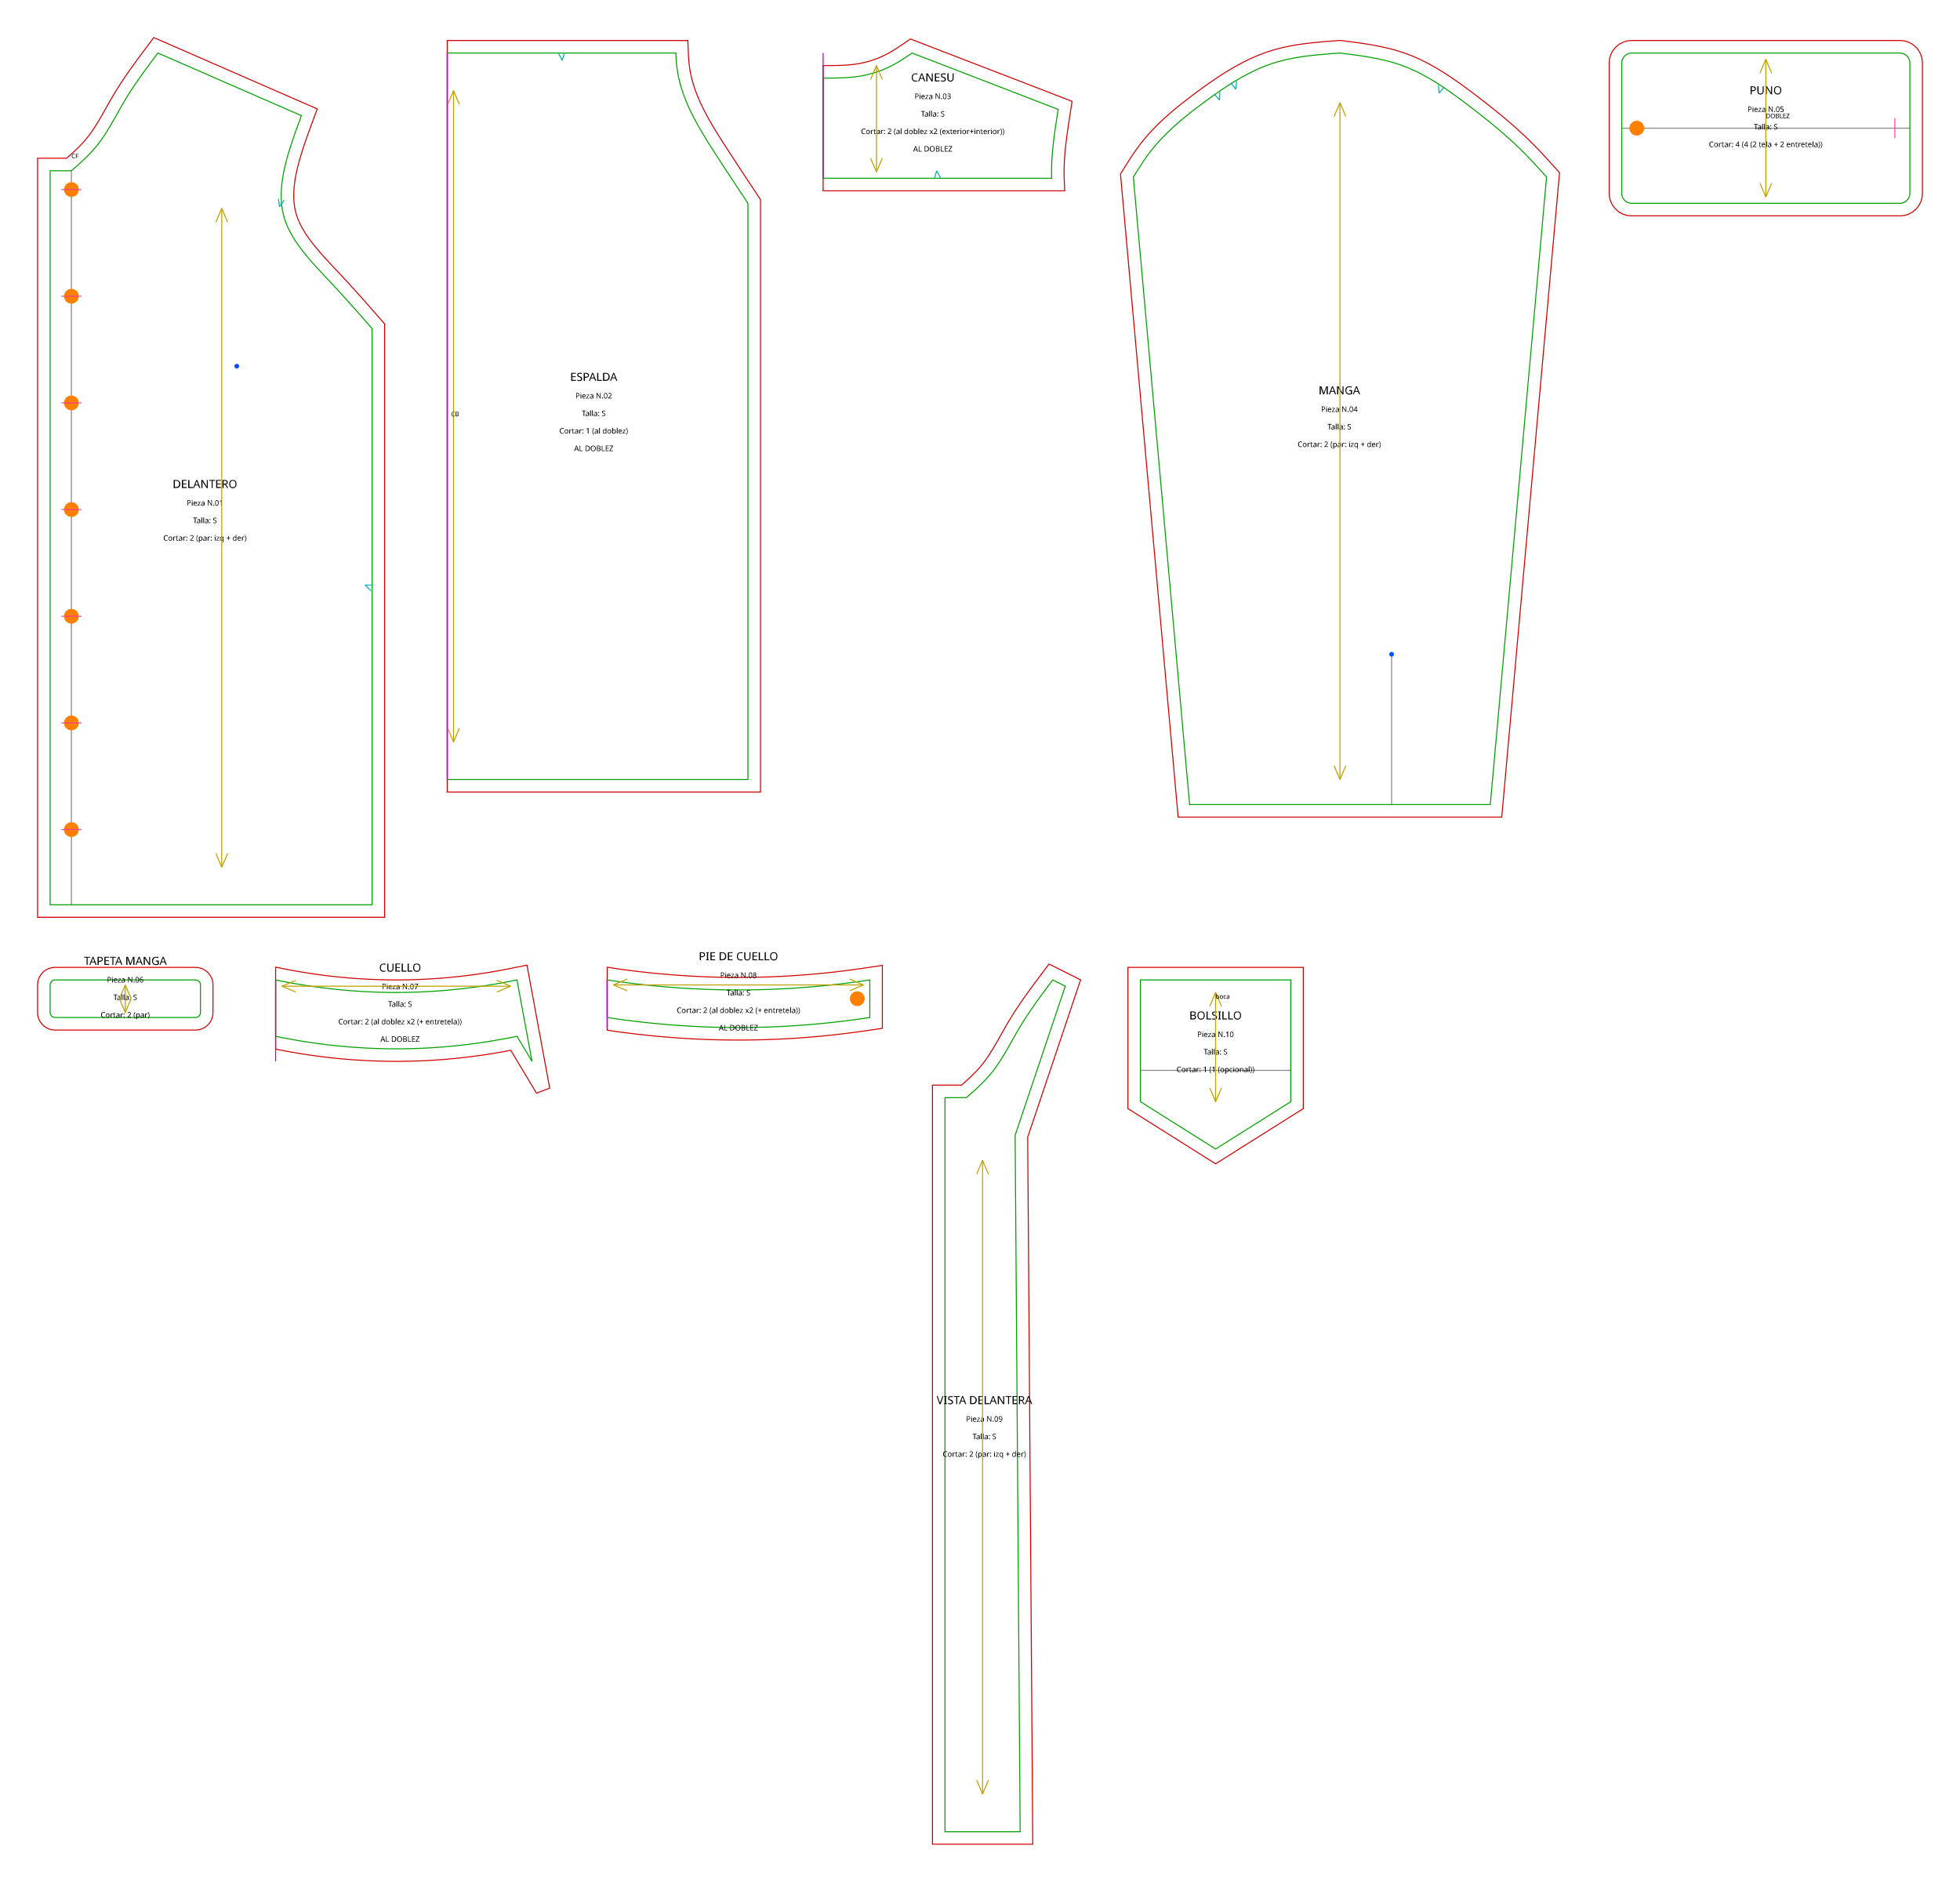
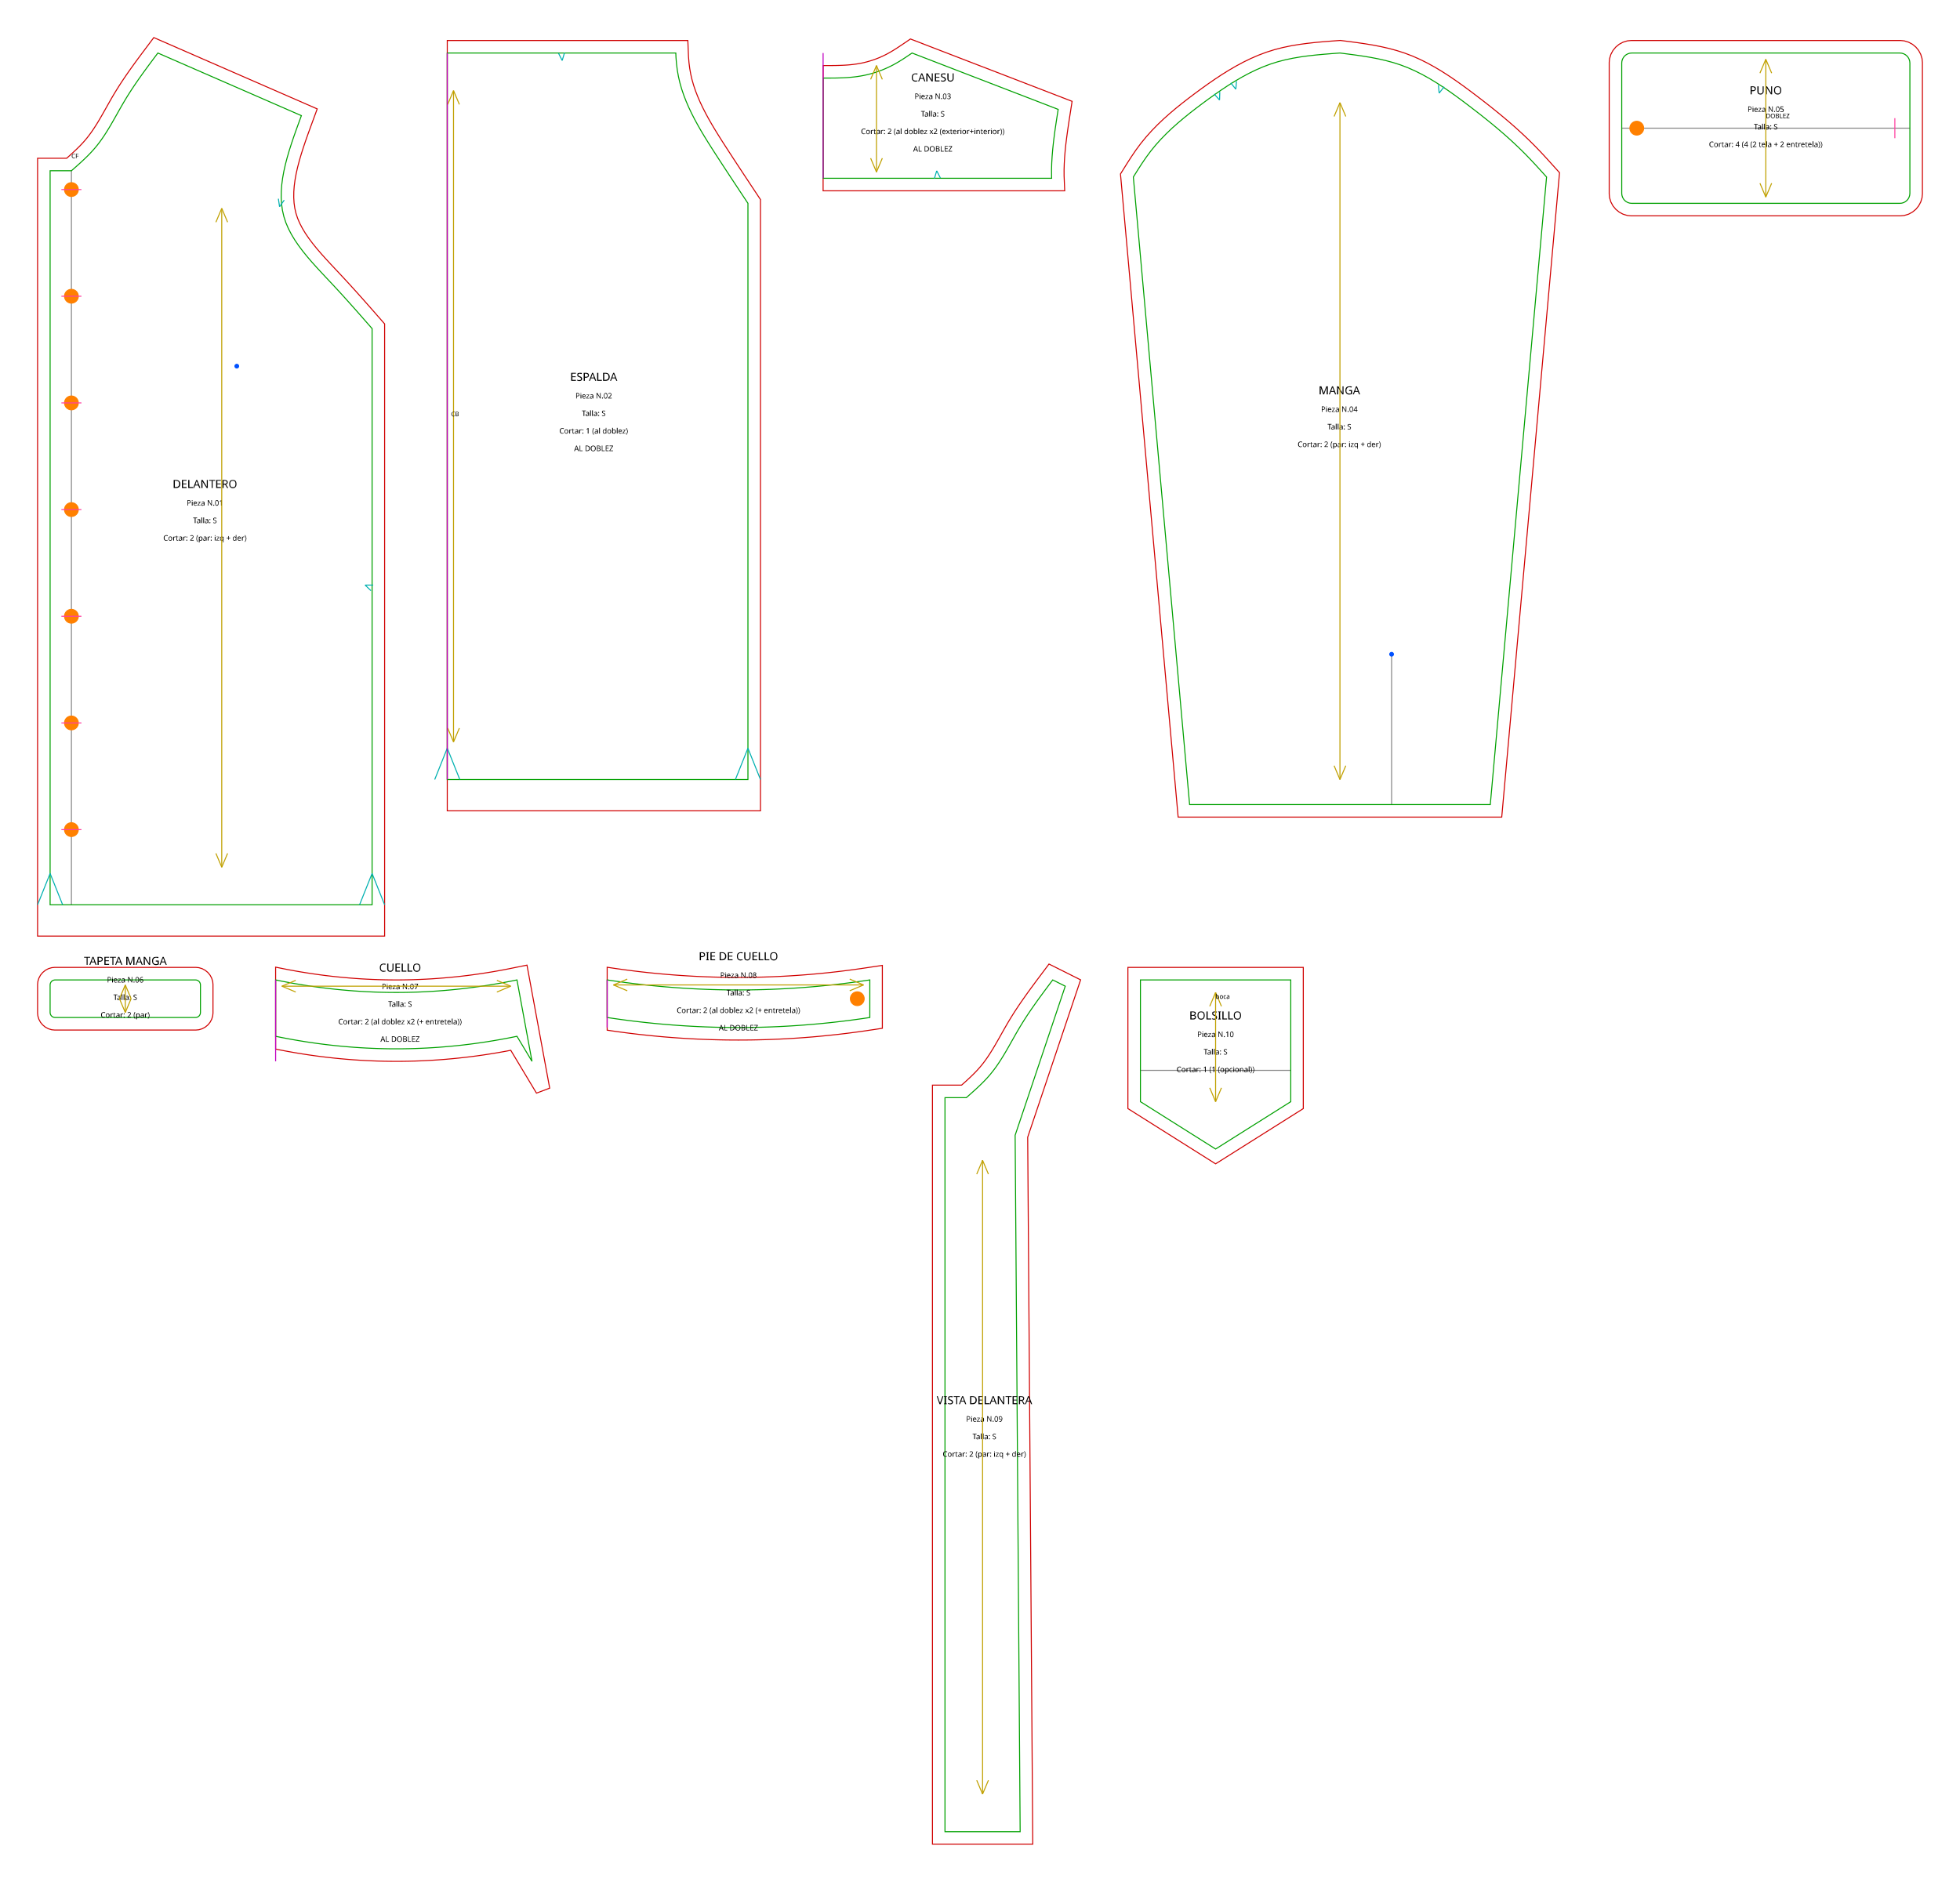
<svg xmlns="http://www.w3.org/2000/svg" baseProfile="full" height="150.233cm" version="1.1" viewBox="0 0 156.446 150.233" width="156.446cm">
  <defs />
  <g fill="none" id="CONSTRUCCION" stroke="#888888" stroke-width="0.08">
    <line x1="5.7" x2="5.7" y1="13.633" y2="72.233" />
    <line x1="111.077" x2="111.077" y1="64.233" y2="52.233" />
    <line x1="129.446" x2="152.446" y1="10.233" y2="10.233" />
    <line x1="91.028" x2="103.028" y1="85.453" y2="85.453" />
  </g>
  <g fill="none" id="CORTE" stroke="#d00000" stroke-width="0.08">
-     <polygon points="3.0,73.233 30.7,73.233 30.7,25.857 30.1,25.172 29.747,24.768 29.391,24.364 29.032,23.958 28.668,23.55 28.3,23.141 27.927,22.73 27.547,22.317 27.16,21.902 26.771,21.488 26.385,21.076 26.006,20.665 25.638,20.255 25.287,19.846 24.957,19.438 24.652,19.031 24.375,18.625 24.132,18.221 23.923,17.82 23.754,17.422 23.623,17.024 23.53,16.619 23.472,16.2 23.446,15.765 23.451,15.314 23.486,14.848 23.549,14.367 23.638,13.873 23.751,13.367 23.886,12.85 24.04,12.322 24.21,11.787 24.393,11.244 24.587,10.694 24.789,10.139 25.32,8.694 12.275,3.0 11.605,3.894 11.409,4.155 11.213,4.418 11.017,4.683 10.822,4.949 10.628,5.216 10.435,5.486 10.243,5.759 10.052,6.033 9.864,6.311 9.678,6.591 9.494,6.875 9.314,7.162 9.136,7.452 8.963,7.744 8.795,8.036 8.631,8.326 8.469,8.613 8.31,8.896 8.151,9.176 7.992,9.45 7.833,9.719 7.671,9.981 7.507,10.236 7.34,10.484 7.169,10.723 6.993,10.953 6.811,11.175 6.619,11.392 6.418,11.607 6.206,11.819 5.986,12.031 5.758,12.242 5.524,12.454 5.322,12.633 3.0,12.633 3.0,73.233" />
-     <polygon points="60.7,15.932 60.245,15.245 59.956,14.809 59.668,14.373 59.379,13.937 59.091,13.499 58.802,13.059 58.513,12.618 58.225,12.174 57.936,11.729 57.649,11.283 57.367,10.836 57.091,10.389 56.824,9.942 56.568,9.495 56.324,9.047 56.096,8.599 55.883,8.151 55.69,7.703 55.516,7.255 55.364,6.807 55.236,6.359 55.132,5.909 55.051,5.454 54.993,4.99 54.955,4.518 54.903,3.233 35.7,3.233 35.7,63.233 60.7,63.233 60.7,15.932" />
+     <polygon points="3.0,74.733 30.7,74.733 30.7,25.857 30.1,25.172 29.747,24.768 29.391,24.364 29.032,23.958 28.668,23.55 28.3,23.141 27.927,22.73 27.547,22.317 27.16,21.902 26.771,21.488 26.385,21.076 26.006,20.665 25.638,20.255 25.287,19.846 24.957,19.438 24.652,19.031 24.375,18.625 24.132,18.221 23.923,17.82 23.754,17.422 23.623,17.024 23.53,16.619 23.472,16.2 23.446,15.765 23.451,15.314 23.486,14.848 23.549,14.367 23.638,13.873 23.751,13.367 23.886,12.85 24.04,12.322 24.21,11.787 24.393,11.244 24.587,10.694 24.789,10.139 25.32,8.694 12.275,3.0 11.605,3.894 11.409,4.155 11.213,4.418 11.017,4.683 10.822,4.949 10.628,5.216 10.435,5.486 10.243,5.759 10.052,6.033 9.864,6.311 9.678,6.591 9.494,6.875 9.314,7.162 9.136,7.452 8.963,7.744 8.795,8.036 8.631,8.326 8.469,8.613 8.31,8.896 8.151,9.176 7.992,9.45 7.833,9.719 7.671,9.981 7.507,10.236 7.34,10.484 7.169,10.723 6.993,10.953 6.811,11.175 6.619,11.392 6.418,11.607 6.206,11.819 5.986,12.031 5.758,12.242 5.524,12.454 5.322,12.633 3.0,12.633 3.0,74.733" />
+     <polygon points="60.7,15.932 60.245,15.245 59.956,14.809 59.668,14.373 59.379,13.937 59.091,13.499 58.802,13.059 58.513,12.618 58.225,12.174 57.936,11.729 57.649,11.283 57.367,10.836 57.091,10.389 56.824,9.942 56.568,9.495 56.324,9.047 56.096,8.599 55.883,8.151 55.69,7.703 55.516,7.255 55.364,6.807 55.236,6.359 55.132,5.909 55.051,5.454 54.993,4.99 54.955,4.518 54.903,3.233 35.7,3.233 35.7,64.733 60.7,64.733 60.7,15.932" />
    <polygon points="84.935,14.038 84.934,13.55 84.949,13.055 84.978,12.553 85.02,12.045 85.073,11.531 85.137,11.011 85.208,10.486 85.285,9.957 85.366,9.424 85.574,8.09 72.671,3.112 72.032,3.546 71.829,3.682 71.629,3.814 71.431,3.942 71.234,4.063 71.038,4.178 70.842,4.287 70.644,4.389 70.443,4.486 70.239,4.577 70.033,4.662 69.824,4.741 69.613,4.814 69.4,4.88 69.186,4.94 68.971,4.994 68.755,5.041 68.538,5.082 68.318,5.116 68.094,5.145 67.868,5.169 67.639,5.189 67.406,5.204 67.171,5.215 66.933,5.223 66.692,5.229 66.448,5.232 66.202,5.233 65.953,5.233 65.7,5.233 65.7,15.233 84.983,15.233 84.935,14.038" />
    <polygon points="94.039,65.233 119.868,65.233 124.481,13.788 123.774,13.003 123.354,12.541 122.924,12.08 122.484,11.624 122.033,11.176 121.574,10.739 121.108,10.311 120.635,9.893 120.156,9.483 119.672,9.08 119.183,8.684 118.69,8.293 118.193,7.907 117.692,7.525 117.185,7.144 116.67,6.767 116.145,6.395 115.61,6.033 115.064,5.684 114.505,5.35 113.932,5.035 113.345,4.742 112.742,4.476 112.123,4.24 111.495,4.038 110.863,3.867 110.229,3.723 109.594,3.6 108.96,3.495 108.329,3.403 107.702,3.319 106.98,3.228 106.245,3.282 105.604,3.333 104.96,3.393 104.312,3.465 103.664,3.554 103.014,3.664 102.366,3.8 101.721,3.967 101.082,4.168 100.456,4.403 99.844,4.668 99.247,4.958 98.664,5.271 98.093,5.603 97.533,5.951 96.985,6.313 96.446,6.685 95.917,7.064 95.395,7.448 94.878,7.838 94.365,8.236 93.857,8.646 93.358,9.068 92.869,9.505 92.392,9.96 91.931,10.433 91.488,10.927 91.065,11.444 90.668,11.979 90.299,12.523 89.949,13.066 89.436,13.888 94.039,65.233" />
    <polygon points="128.446,15.482 128.476,15.785 128.578,16.124 128.745,16.436 128.97,16.709 129.243,16.934 129.555,17.101 129.894,17.203 130.197,17.233 151.695,17.233 151.998,17.203 152.336,17.101 152.648,16.934 152.922,16.709 153.146,16.436 153.313,16.124 153.416,15.785 153.446,15.482 153.446,4.984 153.416,4.681 153.313,4.342 153.146,4.03 152.922,3.757 152.648,3.532 152.336,3.366 151.998,3.263 151.695,3.233 130.197,3.233 129.894,3.263 129.555,3.366 129.243,3.532 128.97,3.757 128.745,4.03 128.578,4.342 128.476,4.681 128.446,4.984 128.446,15.482" />
    <polygon points="3.0,80.882 3.022,81.107 3.102,81.371 3.232,81.614 3.407,81.826 3.62,82.001 3.862,82.131 4.126,82.211 4.351,82.233 15.649,82.233 15.874,82.211 16.138,82.131 16.38,82.001 16.593,81.826 16.768,81.614 16.898,81.371 16.978,81.107 17.0,80.882 17.0,78.584 16.978,78.359 16.898,78.095 16.768,77.853 16.593,77.64 16.38,77.465 16.138,77.335 15.874,77.255 15.649,77.233 4.351,77.233 4.126,77.255 3.862,77.335 3.62,77.465 3.407,77.64 3.232,77.853 3.102,78.095 3.022,78.359 3.0,78.584 3.0,80.882" />
    <polygon points="22.78,83.906 23.271,83.995 23.763,84.08 24.254,84.159 24.746,84.233 25.237,84.302 25.729,84.365 26.221,84.424 26.713,84.478 27.205,84.526 27.696,84.57 28.188,84.608 28.68,84.641 29.172,84.669 29.664,84.692 30.156,84.71 30.648,84.723 31.14,84.731 31.632,84.733 32.124,84.731 32.616,84.723 33.108,84.71 33.6,84.692 34.092,84.669 34.584,84.641 35.076,84.608 35.568,84.57 36.059,84.526 36.551,84.478 37.043,84.424 37.535,84.365 38.027,84.302 38.518,84.233 39.01,84.159 39.502,84.08 39.993,83.995 40.485,83.906 40.769,83.851 42.821,87.271 43.876,86.872 42.063,77.051 40.589,77.349 40.117,77.44 39.645,77.526 39.174,77.607 38.702,77.682 38.231,77.753 37.759,77.82 37.288,77.881 36.816,77.937 36.345,77.988 35.873,78.035 35.402,78.076 34.931,78.113 34.459,78.145 33.988,78.172 33.517,78.194 33.046,78.211 32.574,78.223 32.103,78.231 31.632,78.233 31.161,78.231 30.69,78.223 30.218,78.211 29.747,78.194 29.276,78.172 28.805,78.145 28.333,78.113 27.862,78.076 27.391,78.035 26.919,77.988 26.448,77.937 25.976,77.881 25.505,77.82 25.033,77.753 24.562,77.682 24.09,77.607 23.619,77.526 23.147,77.44 22.675,77.349 22.0,77.213 22.0,83.753 22.288,83.812 22.78,83.906" />
    <polygon points="49.376,82.376 49.908,82.447 50.439,82.514 50.971,82.577 51.502,82.635 52.034,82.69 52.566,82.741 53.097,82.788 53.629,82.83 54.161,82.869 54.692,82.903 55.224,82.934 55.756,82.96 56.287,82.982 56.819,83.001 57.351,83.015 57.883,83.025 58.414,83.031 58.946,83.033 59.478,83.031 60.01,83.025 60.541,83.015 61.073,83.001 61.605,82.982 62.136,82.96 62.668,82.934 63.2,82.903 63.732,82.869 64.263,82.83 64.795,82.788 65.327,82.741 65.858,82.69 66.39,82.635 66.921,82.577 67.453,82.514 67.985,82.447 68.516,82.376 69.048,82.301 70.428,82.095 70.428,77.073 68.761,77.321 68.244,77.394 67.727,77.463 67.211,77.528 66.694,77.59 66.177,77.647 65.661,77.7 65.144,77.749 64.628,77.795 64.111,77.836 63.595,77.873 63.078,77.907 62.561,77.936 62.045,77.962 61.528,77.984 61.012,78.002 60.496,78.015 59.979,78.025 59.463,78.031 58.946,78.033 58.43,78.031 57.913,78.025 57.397,78.015 56.88,78.002 56.364,77.984 55.847,77.962 55.331,77.936 54.814,77.907 54.298,77.873 53.781,77.836 53.265,77.795 52.748,77.749 52.232,77.7 51.715,77.647 51.198,77.59 50.682,77.528 50.165,77.463 49.648,77.394 49.132,77.321 48.464,77.222 48.464,82.244 48.845,82.301 49.376,82.376" />
    <polygon points="74.428,147.233 82.435,147.233 82.029,90.793 86.253,78.227 83.729,76.965 83.033,77.894 82.837,78.155 82.641,78.418 82.446,78.683 82.25,78.949 82.056,79.216 81.863,79.486 81.671,79.759 81.481,80.033 81.292,80.311 81.106,80.591 80.922,80.875 80.742,81.162 80.564,81.452 80.391,81.744 80.223,82.036 80.059,82.326 79.897,82.613 79.738,82.896 79.579,83.176 79.42,83.45 79.261,83.719 79.099,83.981 78.936,84.236 78.768,84.484 78.597,84.723 78.421,84.953 78.239,85.175 78.048,85.392 77.846,85.607 77.634,85.819 77.414,86.031 77.187,86.242 76.952,86.454 76.751,86.633 74.428,86.633 74.428,147.233" />
    <polygon points="90.028,88.505 97.028,92.915 104.028,88.505 104.028,77.233 90.028,77.233 90.028,88.505" />
  </g>
  <g fill="none" id="COSTURA" stroke="#00a000" stroke-width="0.08">
    <polygon points="4.0,13.633 5.7,13.633 5.946,13.417 6.191,13.199 6.434,12.98 6.673,12.758 6.908,12.532 7.137,12.302 7.358,12.066 7.572,11.824 7.777,11.574 7.973,11.318 8.161,11.055 8.343,10.786 8.518,10.513 8.688,10.236 8.855,9.956 9.018,9.673 9.18,9.388 9.341,9.103 9.501,8.818 9.663,8.533 9.827,8.249 9.993,7.968 10.163,7.689 10.337,7.413 10.514,7.139 10.694,6.868 10.877,6.599 11.062,6.331 11.25,6.066 11.439,5.801 11.63,5.538 11.822,5.276 12.016,5.014 12.21,4.754 12.405,4.493 12.6,4.233 24.056,9.233 23.85,9.795 23.646,10.357 23.448,10.917 23.26,11.475 23.083,12.031 22.922,12.583 22.779,13.131 22.657,13.675 22.56,14.213 22.49,14.745 22.451,15.271 22.445,15.789 22.476,16.299 22.546,16.8 22.659,17.292 22.817,17.775 23.018,18.247 23.259,18.71 23.533,19.165 23.838,19.612 24.168,20.053 24.519,20.486 24.886,20.915 25.266,21.338 25.652,21.757 26.042,22.173 26.43,22.585 26.813,22.996 27.189,23.405 27.559,23.812 27.923,24.217 28.284,24.622 28.641,25.025 28.995,25.428 29.348,25.831 29.7,26.233 29.7,72.233 4.0,72.233" />
    <polygon points="35.7,4.233 53.942,4.233 53.956,4.578 53.998,5.093 54.062,5.603 54.152,6.109 54.268,6.61 54.41,7.106 54.576,7.596 54.764,8.082 54.972,8.564 55.198,9.041 55.44,9.514 55.695,9.982 55.961,10.447 56.236,10.908 56.519,11.366 56.806,11.82 57.096,12.271 57.386,12.719 57.676,13.164 57.966,13.607 58.255,14.048 58.545,14.487 58.834,14.925 59.122,15.361 59.411,15.797 59.7,16.233 59.7,62.233 35.7,62.233" />
    <polygon points="65.7,6.233 65.952,6.233 66.205,6.233 66.457,6.232 66.709,6.229 66.961,6.223 67.212,6.214 67.463,6.202 67.713,6.186 67.963,6.165 68.212,6.139 68.46,6.106 68.707,6.067 68.954,6.021 69.199,5.968 69.443,5.907 69.685,5.839 69.926,5.764 70.164,5.681 70.4,5.592 70.633,5.496 70.864,5.393 71.091,5.284 71.314,5.169 71.534,5.047 71.75,4.92 71.964,4.788 72.175,4.653 72.384,4.514 72.592,4.374 72.8,4.233 84.462,8.733 84.378,9.272 84.296,9.81 84.217,10.347 84.145,10.884 84.08,11.419 84.024,11.952 83.98,12.483 83.949,13.011 83.934,13.537 83.936,14.059 83.942,14.233 65.7,14.233" />
    <polygon points="90.462,14.133 90.794,13.601 91.133,13.074 91.484,12.559 91.854,12.059 92.247,11.578 92.662,11.116 93.096,10.671 93.547,10.24 94.014,9.823 94.494,9.417 94.985,9.02 95.485,8.632 95.992,8.25 96.505,7.873 97.022,7.503 97.544,7.142 98.073,6.793 98.609,6.46 99.151,6.144 99.702,5.849 100.261,5.577 100.83,5.331 101.408,5.114 101.996,4.929 102.594,4.774 103.201,4.647 103.815,4.542 104.436,4.457 105.061,4.388 105.69,4.33 106.321,4.279 106.954,4.233 107.573,4.311 108.191,4.393 108.806,4.483 109.417,4.584 110.023,4.701 110.621,4.838 111.211,4.997 111.792,5.184 112.361,5.401 112.92,5.648 113.468,5.921 114.007,6.217 114.538,6.534 115.061,6.869 115.576,7.218 116.085,7.578 116.589,7.947 117.088,8.322 117.582,8.7 118.073,9.08 118.558,9.465 119.038,9.853 119.512,10.247 119.979,10.647 120.439,11.054 120.891,11.469 121.336,11.893 121.771,12.325 122.198,12.768 122.618,13.219 123.033,13.675 123.446,14.133 118.954,64.233 94.954,64.233" />
    <polygon points="129.446,5.033 129.461,4.877 129.507,4.727 129.581,4.589 129.68,4.467 129.801,4.368 129.94,4.294 130.09,4.248 130.246,4.233 151.646,4.233 151.802,4.248 151.952,4.294 152.09,4.368 152.211,4.467 152.311,4.589 152.385,4.727 152.43,4.877 152.446,5.033 152.446,15.433 152.43,15.589 152.385,15.739 152.311,15.878 152.211,15.999 152.09,16.098 151.952,16.172 151.802,16.218 151.646,16.233 130.246,16.233 130.09,16.218 129.94,16.172 129.801,16.098 129.68,15.999 129.581,15.878 129.507,15.739 129.461,15.589 129.446,15.433" />
    <polygon points="4.0,78.633 4.008,78.555 4.03,78.48 4.067,78.411 4.117,78.35 4.178,78.3 4.247,78.264 4.322,78.241 4.4,78.233 15.6,78.233 15.678,78.241 15.753,78.264 15.822,78.3 15.883,78.35 15.933,78.411 15.97,78.48 15.992,78.555 16.0,78.633 16.0,80.833 15.992,80.911 15.97,80.986 15.933,81.055 15.883,81.116 15.822,81.166 15.753,81.203 15.678,81.225 15.6,81.233 4.4,81.233 4.322,81.225 4.247,81.203 4.178,81.166 4.117,81.116 4.067,81.055 4.03,80.986 4.008,80.911 4.0,80.833" />
    <polygon points="22.0,78.233 22.482,78.331 22.963,78.423 23.445,78.511 23.926,78.593 24.408,78.671 24.89,78.743 25.371,78.811 25.853,78.873 26.334,78.931 26.816,78.983 27.298,79.031 27.779,79.073 28.261,79.111 28.742,79.143 29.224,79.171 29.706,79.193 30.187,79.211 30.669,79.223 31.15,79.231 31.632,79.233 32.114,79.231 32.595,79.223 33.077,79.211 33.558,79.193 34.04,79.171 34.522,79.143 35.003,79.111 35.485,79.073 35.966,79.031 36.448,78.983 36.93,78.931 37.411,78.873 37.893,78.811 38.374,78.743 38.856,78.671 39.338,78.593 39.819,78.511 40.301,78.423 40.782,78.331 41.264,78.233 42.464,84.733 41.264,82.733 40.782,82.831 40.301,82.923 39.819,83.011 39.338,83.093 38.856,83.171 38.374,83.243 37.893,83.311 37.411,83.373 36.93,83.431 36.448,83.483 35.966,83.531 35.485,83.573 35.003,83.611 34.522,83.643 34.04,83.671 33.558,83.693 33.077,83.711 32.595,83.723 32.114,83.731 31.632,83.733 31.15,83.731 30.669,83.723 30.187,83.711 29.706,83.693 29.224,83.671 28.742,83.643 28.261,83.611 27.779,83.573 27.298,83.531 26.816,83.483 26.334,83.431 25.853,83.373 25.371,83.311 24.89,83.243 24.408,83.171 23.926,83.093 23.445,83.011 22.963,82.923 22.482,82.831 22.0,82.733" />
    <polygon points="48.464,78.233 48.988,78.311 49.512,78.385 50.036,78.455 50.56,78.521 51.085,78.583 51.609,78.641 52.133,78.695 52.657,78.745 53.181,78.791 53.705,78.833 54.229,78.871 54.753,78.905 55.277,78.935 55.802,78.961 56.326,78.983 56.85,79.001 57.374,79.015 57.898,79.025 58.422,79.031 58.946,79.033 59.47,79.031 59.994,79.025 60.518,79.015 61.043,79.001 61.567,78.983 62.091,78.961 62.615,78.935 63.139,78.905 63.663,78.871 64.187,78.833 64.711,78.791 65.235,78.745 65.759,78.695 66.284,78.641 66.808,78.583 67.332,78.521 67.856,78.455 68.38,78.385 68.904,78.311 69.428,78.233 69.428,81.233 68.904,81.311 68.38,81.385 67.856,81.455 67.332,81.521 66.808,81.583 66.284,81.641 65.759,81.695 65.235,81.745 64.711,81.791 64.187,81.833 63.663,81.871 63.139,81.905 62.615,81.935 62.091,81.961 61.567,81.983 61.043,82.001 60.518,82.015 59.994,82.025 59.47,82.031 58.946,82.033 58.422,82.031 57.898,82.025 57.374,82.015 56.85,82.001 56.326,81.983 55.802,81.961 55.277,81.935 54.753,81.905 54.229,81.871 53.705,81.833 53.181,81.791 52.657,81.745 52.133,81.695 51.609,81.641 51.085,81.583 50.56,81.521 50.036,81.455 49.512,81.385 48.988,81.311 48.464,81.233" />
    <polygon points="75.428,87.633 77.128,87.633 77.374,87.417 77.619,87.199 77.862,86.98 78.101,86.758 78.336,86.532 78.565,86.302 78.787,86.066 79.001,85.824 79.205,85.574 79.401,85.318 79.589,85.055 79.771,84.786 79.946,84.513 80.117,84.236 80.283,83.956 80.447,83.673 80.608,83.388 80.769,83.103 80.93,82.818 81.091,82.533 81.255,82.249 81.421,81.968 81.592,81.689 81.765,81.413 81.942,81.139 82.122,80.868 82.305,80.599 82.491,80.331 82.678,80.066 82.867,79.801 83.058,79.538 83.251,79.276 83.444,79.014 83.638,78.754 83.833,78.493 84.028,78.233 85.028,78.733 81.028,90.633 81.428,146.233 75.428,146.233" />
    <polygon points="91.028,78.233 103.028,78.233 103.028,87.953 97.028,91.733 91.028,87.953" />
  </g>
  <g fill="none" id="PIQUETES" stroke="#00b0b0" stroke-width="0.08">
    <line x1="22.219" x2="22.315" y1="15.864" y2="16.503" />
    <line x1="22.687" x2="22.315" y1="15.975" y2="16.503" />
    <line x1="29.788" x2="29.142" y1="46.71" y2="46.713" />
    <line x1="29.612" x2="29.142" y1="47.156" y2="46.713" />
+     <line x1="5.0" x2="4.0" y1="72.233" y2="69.733" />
+     <line x1="3.0" x2="4.0" y1="72.233" y2="69.733" />
+     <line x1="30.7" x2="29.7" y1="72.233" y2="69.733" />
+     <line x1="28.7" x2="29.7" y1="72.233" y2="69.733" />
    <line x1="44.582" x2="44.873" y1="4.254" y2="4.831" />
    <line x1="45.06" x2="44.873" y1="4.212" y2="4.831" />
+     <line x1="36.7" x2="35.7" y1="62.233" y2="59.733" />
+     <line x1="34.7" x2="35.7" y1="62.233" y2="59.733" />
+     <line x1="60.7" x2="59.7" y1="62.233" y2="59.733" />
+     <line x1="58.7" x2="59.7" y1="62.233" y2="59.733" />
    <line x1="75.06" x2="74.769" y1="14.212" y2="13.635" />
    <line x1="74.582" x2="74.769" y1="14.254" y2="13.635" />
    <line x1="114.813" x2="114.872" y1="6.789" y2="7.433" />
    <line x1="115.273" x2="114.872" y1="6.926" y2="7.433" />
    <line x1="98.238" x2="98.643" y1="6.617" y2="7.121" />
    <line x1="98.697" x2="98.643" y1="6.477" y2="7.121" />
    <line x1="96.912" x2="97.344" y1="7.505" y2="7.986" />
    <line x1="97.363" x2="97.344" y1="7.34" y2="7.986" />
  </g>
  <g fill="none" id="TEXTOS" stroke="#000000" stroke-width="0.08">
    <text fill="#000000" font-family="sans-serif" font-size="0.9" stroke="none" text-anchor="middle" x="16.364" y="38.962">DELANTERO</text>
    <text fill="#000000" font-family="sans-serif" font-size="0.6" stroke="none" text-anchor="middle" x="16.364" y="40.362">Pieza N.01</text>
    <text fill="#000000" font-family="sans-serif" font-size="0.6" stroke="none" text-anchor="middle" x="16.364" y="41.762">Talla: S</text>
    <text fill="#000000" font-family="sans-serif" font-size="0.6" stroke="none" text-anchor="middle" x="16.364" y="43.162">Cortar: 2  (par: izq + der)</text>
    <text fill="#000000" font-family="sans-serif" font-size="0.9" stroke="none" text-anchor="middle" x="47.393" y="30.41">ESPALDA</text>
    <text fill="#000000" font-family="sans-serif" font-size="0.6" stroke="none" text-anchor="middle" x="47.393" y="31.81">Pieza N.02</text>
    <text fill="#000000" font-family="sans-serif" font-size="0.6" stroke="none" text-anchor="middle" x="47.393" y="33.21">Talla: S</text>
    <text fill="#000000" font-family="sans-serif" font-size="0.6" stroke="none" text-anchor="middle" x="47.393" y="34.61">Cortar: 1  (al doblez)</text>
    <text fill="#000000" font-family="sans-serif" font-size="0.6" stroke="none" text-anchor="middle" x="47.393" y="36.01">AL DOBLEZ</text>
    <text fill="#000000" font-family="sans-serif" font-size="0.9" stroke="none" text-anchor="middle" x="74.458" y="6.501">CANESU</text>
    <text fill="#000000" font-family="sans-serif" font-size="0.6" stroke="none" text-anchor="middle" x="74.458" y="7.901">Pieza N.03</text>
    <text fill="#000000" font-family="sans-serif" font-size="0.6" stroke="none" text-anchor="middle" x="74.458" y="9.301">Talla: S</text>
    <text fill="#000000" font-family="sans-serif" font-size="0.6" stroke="none" text-anchor="middle" x="74.458" y="10.701">Cortar: 2  (al doblez x2 (exterior+interior))</text>
    <text fill="#000000" font-family="sans-serif" font-size="0.6" stroke="none" text-anchor="middle" x="74.458" y="12.101">AL DOBLEZ</text>
    <text fill="#000000" font-family="sans-serif" font-size="0.9" stroke="none" text-anchor="middle" x="106.909" y="31.483">MANGA</text>
    <text fill="#000000" font-family="sans-serif" font-size="0.6" stroke="none" text-anchor="middle" x="106.909" y="32.883">Pieza N.04</text>
    <text fill="#000000" font-family="sans-serif" font-size="0.6" stroke="none" text-anchor="middle" x="106.909" y="34.283">Talla: S</text>
    <text fill="#000000" font-family="sans-serif" font-size="0.6" stroke="none" text-anchor="middle" x="106.909" y="35.683">Cortar: 2  (par: izq + der)</text>
    <text fill="#000000" font-family="sans-serif" font-size="0.9" stroke="none" text-anchor="middle" x="140.946" y="7.533">PUNO</text>
    <text fill="#000000" font-family="sans-serif" font-size="0.6" stroke="none" text-anchor="middle" x="140.946" y="8.933">Pieza N.05</text>
    <text fill="#000000" font-family="sans-serif" font-size="0.6" stroke="none" text-anchor="middle" x="140.946" y="10.333">Talla: S</text>
    <text fill="#000000" font-family="sans-serif" font-size="0.6" stroke="none" text-anchor="middle" x="140.946" y="11.733">Cortar: 4  (4 (2 tela + 2 entretela))</text>
    <text fill="#000000" font-family="sans-serif" font-size="0.9" stroke="none" text-anchor="middle" x="10" y="77.033">TAPETA MANGA</text>
    <text fill="#000000" font-family="sans-serif" font-size="0.6" stroke="none" text-anchor="middle" x="10" y="78.433">Pieza N.06</text>
    <text fill="#000000" font-family="sans-serif" font-size="0.6" stroke="none" text-anchor="middle" x="10" y="79.833">Talla: S</text>
    <text fill="#000000" font-family="sans-serif" font-size="0.6" stroke="none" text-anchor="middle" x="10" y="81.233">Cortar: 2  (par)</text>
    <text fill="#000000" font-family="sans-serif" font-size="0.9" stroke="none" text-anchor="middle" x="31.935" y="77.572">CUELLO</text>
    <text fill="#000000" font-family="sans-serif" font-size="0.6" stroke="none" text-anchor="middle" x="31.935" y="78.972">Pieza N.07</text>
    <text fill="#000000" font-family="sans-serif" font-size="0.6" stroke="none" text-anchor="middle" x="31.935" y="80.372">Talla: S</text>
    <text fill="#000000" font-family="sans-serif" font-size="0.6" stroke="none" text-anchor="middle" x="31.935" y="81.772">Cortar: 2  (al doblez x2 (+ entretela))</text>
    <text fill="#000000" font-family="sans-serif" font-size="0.6" stroke="none" text-anchor="middle" x="31.935" y="83.172">AL DOBLEZ</text>
    <text fill="#000000" font-family="sans-serif" font-size="0.9" stroke="none" text-anchor="middle" x="58.946" y="76.666">PIE DE CUELLO</text>
    <text fill="#000000" font-family="sans-serif" font-size="0.6" stroke="none" text-anchor="middle" x="58.946" y="78.066">Pieza N.08</text>
    <text fill="#000000" font-family="sans-serif" font-size="0.6" stroke="none" text-anchor="middle" x="58.946" y="79.466">Talla: S</text>
    <text fill="#000000" font-family="sans-serif" font-size="0.6" stroke="none" text-anchor="middle" x="58.946" y="80.866">Cortar: 2  (al doblez x2 (+ entretela))</text>
    <text fill="#000000" font-family="sans-serif" font-size="0.6" stroke="none" text-anchor="middle" x="58.946" y="82.266">AL DOBLEZ</text>
    <text fill="#000000" font-family="sans-serif" font-size="0.9" stroke="none" text-anchor="middle" x="78.578" y="112.098">VISTA DELANTERA</text>
    <text fill="#000000" font-family="sans-serif" font-size="0.6" stroke="none" text-anchor="middle" x="78.578" y="113.498">Pieza N.09</text>
    <text fill="#000000" font-family="sans-serif" font-size="0.6" stroke="none" text-anchor="middle" x="78.578" y="114.898">Talla: S</text>
    <text fill="#000000" font-family="sans-serif" font-size="0.6" stroke="none" text-anchor="middle" x="78.578" y="116.298">Cortar: 2  (par: izq + der)</text>
    <text fill="#000000" font-family="sans-serif" font-size="0.9" stroke="none" text-anchor="middle" x="97.028" y="81.389">BOLSILLO</text>
    <text fill="#000000" font-family="sans-serif" font-size="0.6" stroke="none" text-anchor="middle" x="97.028" y="82.789">Pieza N.10</text>
    <text fill="#000000" font-family="sans-serif" font-size="0.6" stroke="none" text-anchor="middle" x="97.028" y="84.189">Talla: S</text>
    <text fill="#000000" font-family="sans-serif" font-size="0.6" stroke="none" text-anchor="middle" x="97.028" y="85.589">Cortar: 1  (1 (opcional))</text>
  </g>
  <g fill="none" id="CENTROS" stroke="#0050ff" stroke-width="0.08">
    <circle cx="18.9" cy="29.233" fill="#0050ff" r="0.15" />
    <circle cx="111.077" cy="52.233" fill="#0050ff" r="0.15" />
  </g>
  <g fill="none" id="HILO" stroke="#c0a000" stroke-width="0.08">
    <line x1="17.7" x2="17.7" y1="16.633" y2="69.233" />
    <line x1="17.7" x2="18.167" y1="69.233" y2="68.128" />
    <line x1="17.7" x2="17.233" y1="69.233" y2="68.128" />
    <line x1="17.7" x2="17.233" y1="16.633" y2="17.738" />
    <line x1="17.7" x2="18.167" y1="16.633" y2="17.738" />
    <line x1="36.2" x2="36.2" y1="7.233" y2="59.233" />
    <line x1="36.2" x2="36.667" y1="59.233" y2="58.128" />
    <line x1="36.2" x2="35.733" y1="59.233" y2="58.128" />
    <line x1="36.2" x2="35.733" y1="7.233" y2="8.338" />
    <line x1="36.2" x2="36.667" y1="7.233" y2="8.338" />
    <line x1="69.96" x2="69.96" y1="5.233" y2="13.733" />
    <line x1="69.96" x2="70.427" y1="13.733" y2="12.628" />
    <line x1="69.96" x2="69.493" y1="13.733" y2="12.628" />
    <line x1="69.96" x2="69.493" y1="5.233" y2="6.338" />
    <line x1="69.96" x2="70.427" y1="5.233" y2="6.338" />
    <line x1="106.954" x2="106.954" y1="8.193" y2="62.233" />
    <line x1="106.954" x2="107.421" y1="62.233" y2="61.128" />
    <line x1="106.954" x2="106.487" y1="62.233" y2="61.128" />
    <line x1="106.954" x2="106.487" y1="8.193" y2="9.298" />
    <line x1="106.954" x2="107.421" y1="8.193" y2="9.298" />
    <line x1="140.946" x2="140.946" y1="4.733" y2="15.733" />
    <line x1="140.946" x2="141.413" y1="15.733" y2="14.628" />
    <line x1="140.946" x2="140.478" y1="15.733" y2="14.628" />
    <line x1="140.946" x2="140.478" y1="4.733" y2="5.838" />
    <line x1="140.946" x2="141.413" y1="4.733" y2="5.838" />
    <line x1="10.0" x2="10.0" y1="78.633" y2="80.833" />
    <line x1="10.0" x2="10.467" y1="80.833" y2="79.728" />
    <line x1="10.0" x2="9.533" y1="80.833" y2="79.728" />
    <line x1="10.0" x2="9.533" y1="78.633" y2="79.738" />
    <line x1="10.0" x2="10.467" y1="78.633" y2="79.738" />
    <line x1="22.5" x2="40.764" y1="78.733" y2="78.733" />
    <line x1="40.764" x2="39.659" y1="78.733" y2="78.266" />
    <line x1="40.764" x2="39.659" y1="78.733" y2="79.2" />
    <line x1="22.5" x2="23.605" y1="78.733" y2="79.2" />
    <line x1="22.5" x2="23.605" y1="78.733" y2="78.266" />
    <line x1="48.964" x2="68.928" y1="78.633" y2="78.633" />
    <line x1="68.928" x2="67.823" y1="78.633" y2="78.166" />
    <line x1="68.928" x2="67.823" y1="78.633" y2="79.1" />
    <line x1="48.964" x2="50.069" y1="78.633" y2="79.1" />
    <line x1="48.964" x2="50.069" y1="78.633" y2="78.166" />
    <line x1="78.428" x2="78.428" y1="92.633" y2="143.233" />
    <line x1="78.428" x2="78.895" y1="143.233" y2="142.128" />
    <line x1="78.428" x2="77.961" y1="143.233" y2="142.128" />
    <line x1="78.428" x2="77.961" y1="92.633" y2="93.738" />
    <line x1="78.428" x2="78.895" y1="92.633" y2="93.738" />
    <line x1="97.028" x2="97.028" y1="79.233" y2="87.953" />
    <line x1="97.028" x2="97.495" y1="87.953" y2="86.848" />
    <line x1="97.028" x2="96.561" y1="87.953" y2="86.848" />
    <line x1="97.028" x2="96.561" y1="79.233" y2="80.338" />
    <line x1="97.028" x2="97.495" y1="79.233" y2="80.338" />
  </g>
  <g fill="none" id="DOBLEZ" stroke="#c000c0" stroke-width="0.08">
    <line x1="35.7" x2="35.7" y1="4.233" y2="62.233" />
    <line x1="65.7" x2="65.7" y1="4.233" y2="14.233" />
    <line x1="22.0" x2="22.0" y1="78.233" y2="84.733" />
    <line x1="48.464" x2="48.464" y1="78.233" y2="82.033" />
  </g>
  <g fill="none" id="BOTONES" stroke="#ff8000" stroke-width="0.08">
    <circle cx="5.7" cy="15.133" fill="#ff8000" r="0.55" />
    <circle cx="5.7" cy="23.65" fill="#ff8000" r="0.55" />
    <circle cx="5.7" cy="32.166" fill="#ff8000" r="0.55" />
    <circle cx="5.7" cy="40.683" fill="#ff8000" r="0.55" />
    <circle cx="5.7" cy="49.2" fill="#ff8000" r="0.55" />
    <circle cx="5.7" cy="57.716" fill="#ff8000" r="0.55" />
    <circle cx="5.7" cy="66.233" fill="#ff8000" r="0.55" />
    <circle cx="130.646" cy="10.233" fill="#ff8000" r="0.55" />
    <circle cx="68.428" cy="79.733" fill="#ff8000" r="0.55" />
  </g>
  <g fill="none" id="OJAL" stroke="#ff40a0" stroke-width="0.08">
    <line x1="4.9" x2="6.5" y1="15.133" y2="15.133" />
    <line x1="4.9" x2="6.5" y1="23.65" y2="23.65" />
    <line x1="4.9" x2="6.5" y1="32.166" y2="32.166" />
    <line x1="4.9" x2="6.5" y1="40.683" y2="40.683" />
    <line x1="4.9" x2="6.5" y1="49.2" y2="49.2" />
    <line x1="4.9" x2="6.5" y1="57.716" y2="57.716" />
    <line x1="4.9" x2="6.5" y1="66.233" y2="66.233" />
    <line x1="151.246" x2="151.246" y1="9.433" y2="11.033" />
  </g>
  <g fill="none" id="REFERENCIAS" stroke="#b0b0b0" stroke-width="0.08">
    <text fill="#000000" font-family="sans-serif" font-size="0.5" stroke="none" text-anchor="start" x="5.7" y="12.633">CF</text>
    <text fill="#000000" font-family="sans-serif" font-size="0.5" stroke="none" text-anchor="start" x="36.0" y="33.233">CB</text>
    <text fill="#000000" font-family="sans-serif" font-size="0.5" stroke="none" text-anchor="start" x="140.946" y="9.433">DOBLEZ</text>
    <text fill="#000000" font-family="sans-serif" font-size="0.5" stroke="none" text-anchor="start" x="97.028" y="79.733">boca</text>
  </g>
</svg>
